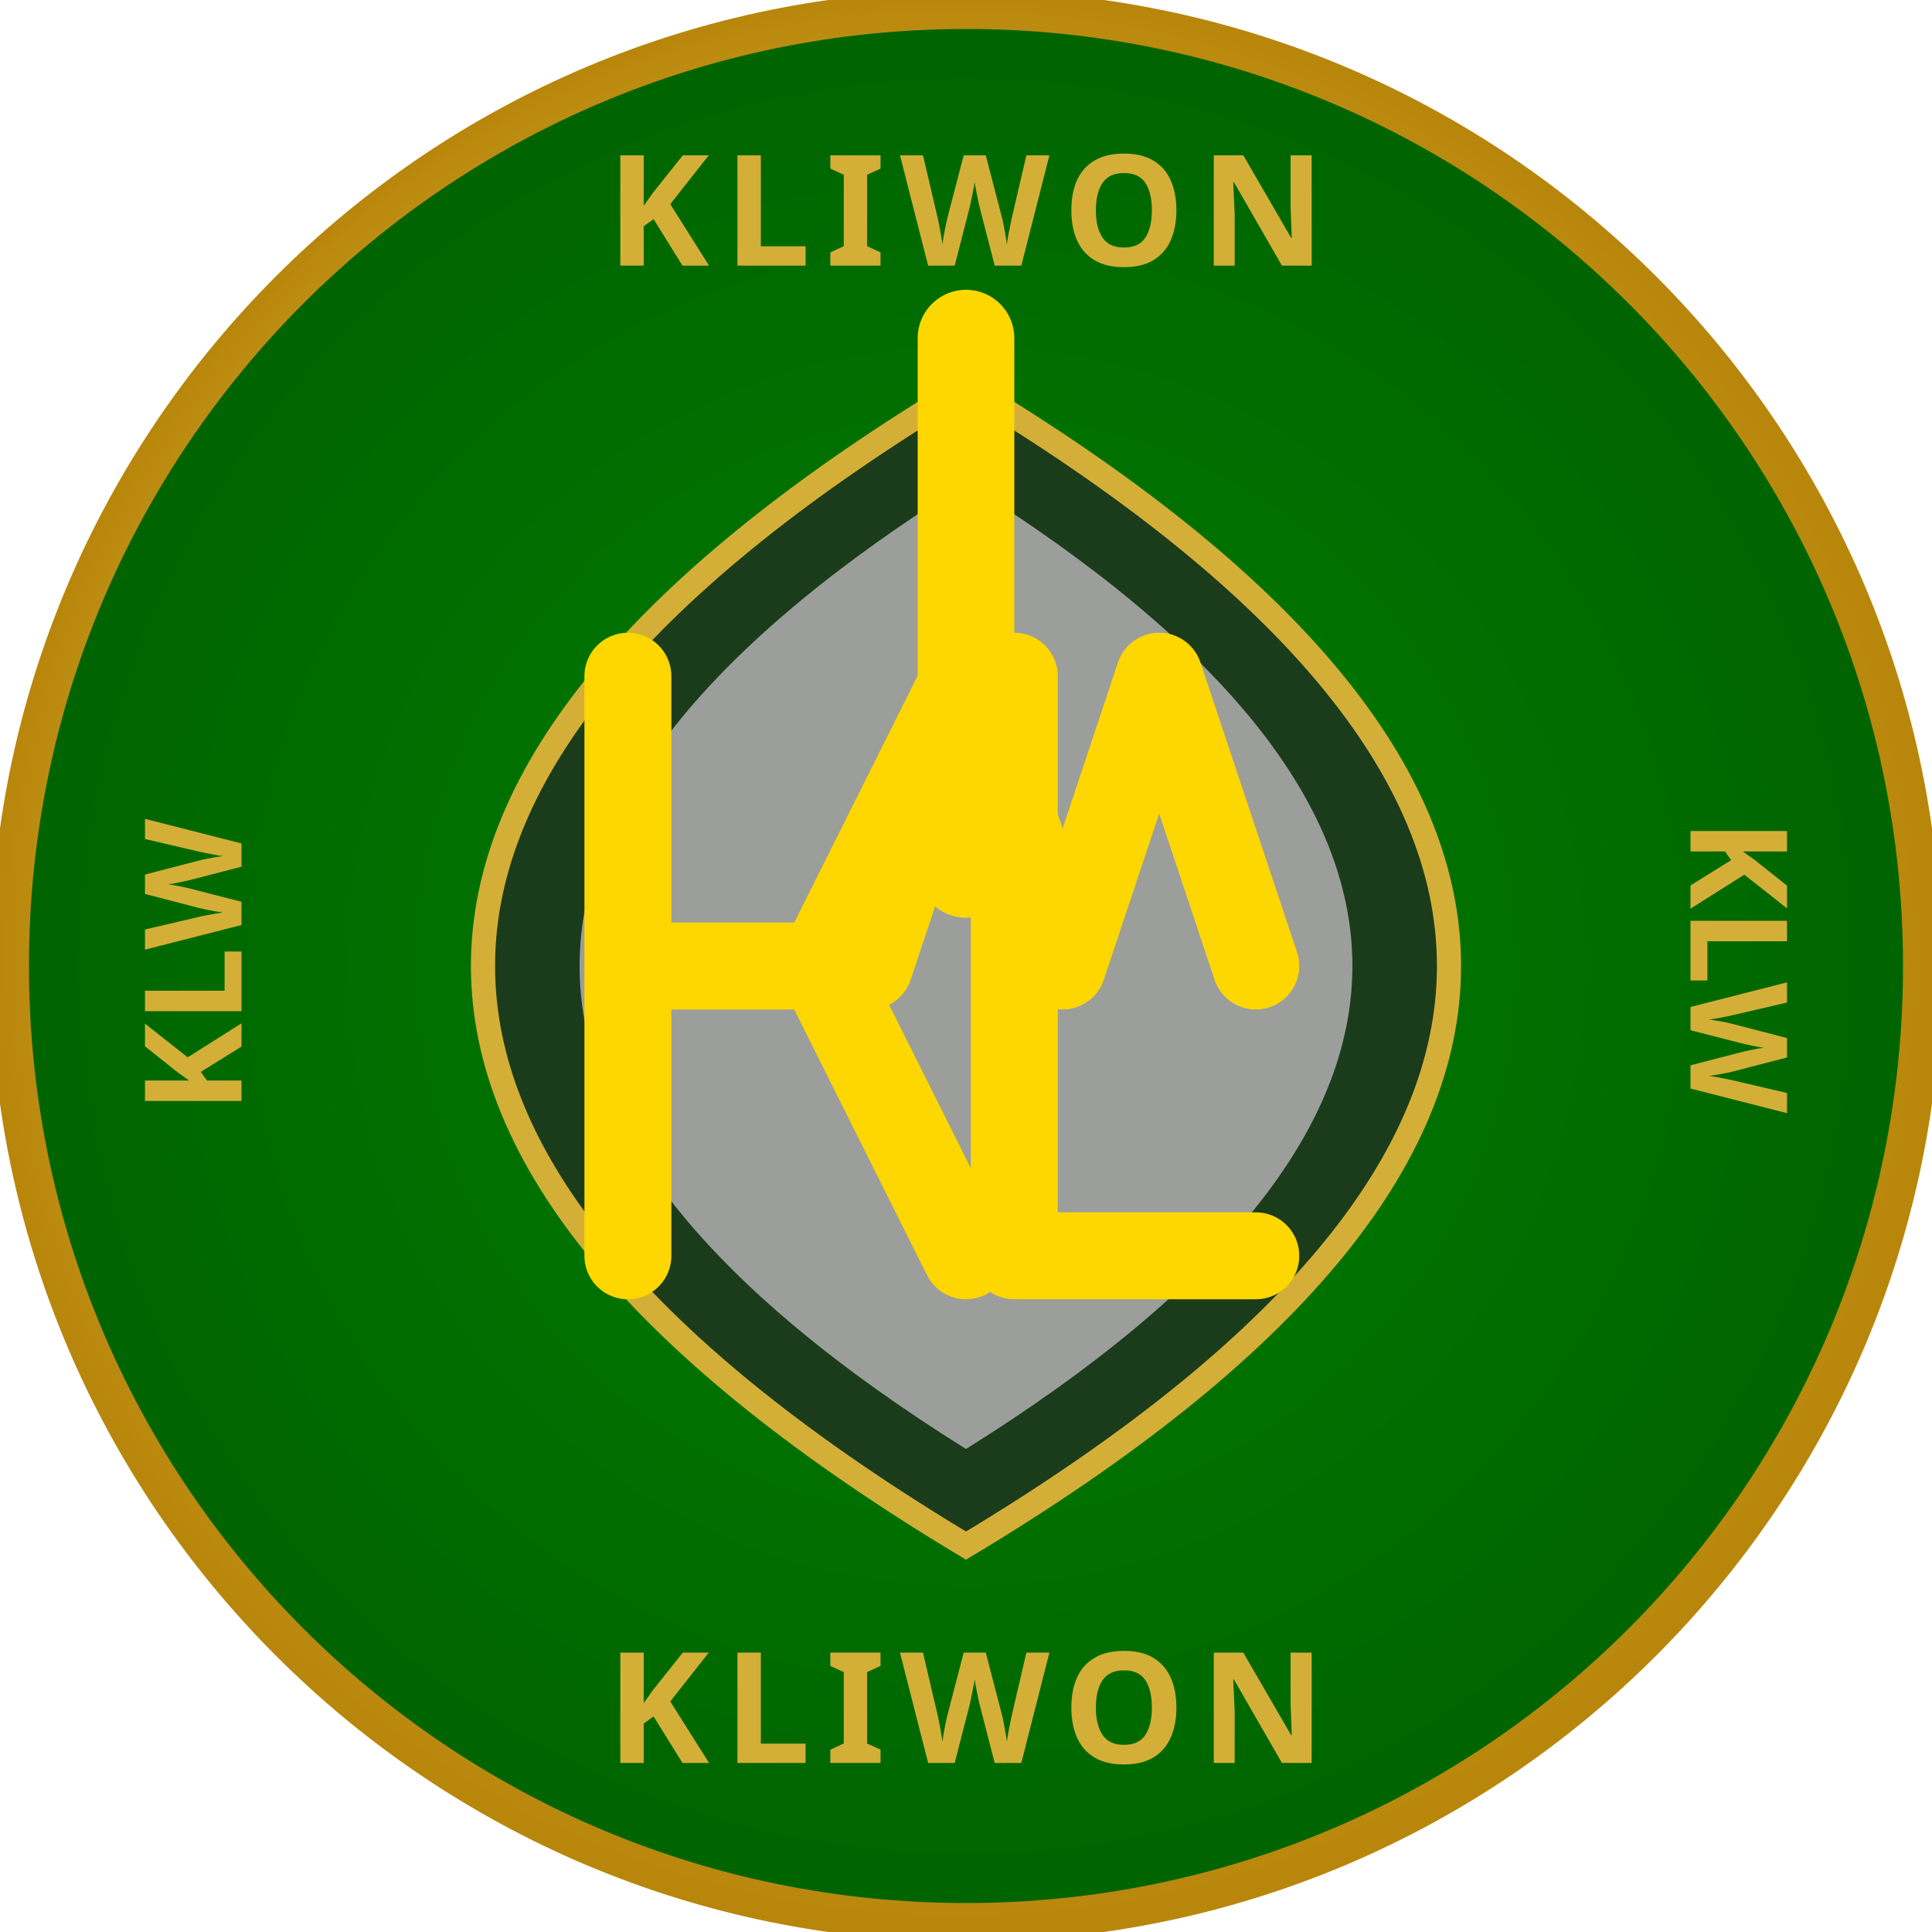
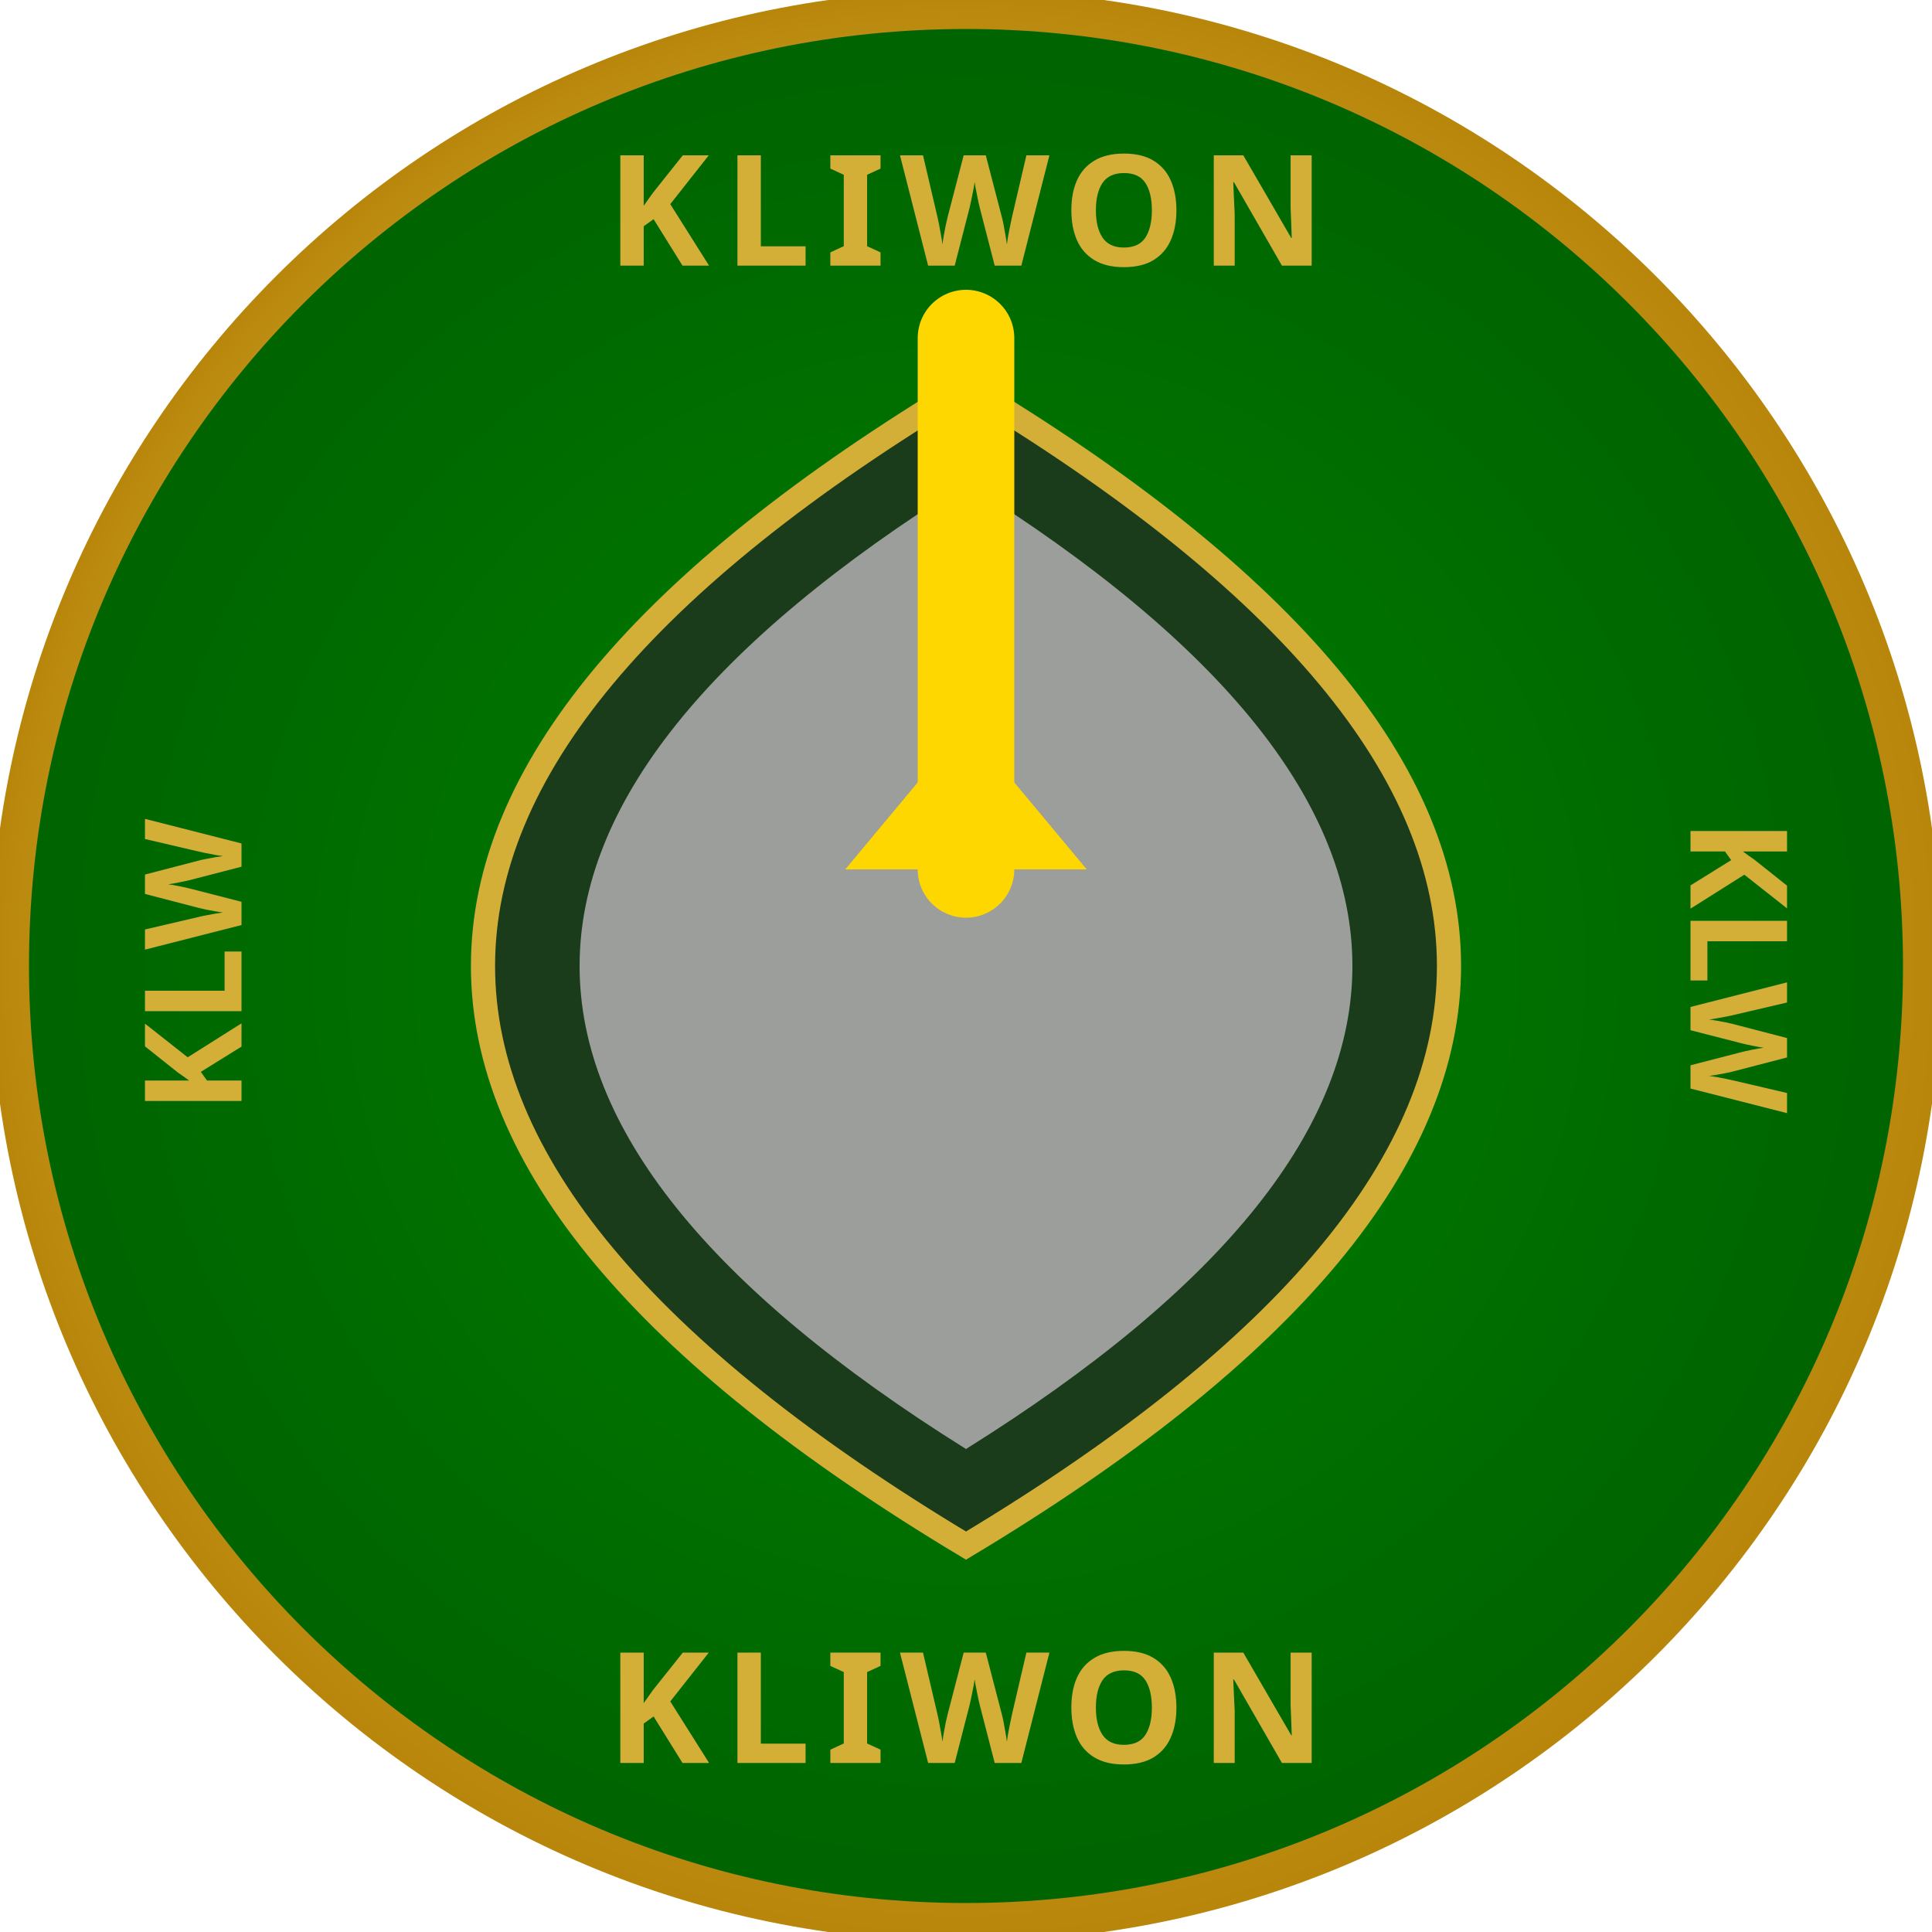
<svg xmlns="http://www.w3.org/2000/svg" width="400" height="400" viewBox="0 0 400 400">
  <defs>
    <radialGradient id="goldGrad" cx="50%" cy="50%" r="50%" fx="30%" fy="30%">
      <stop offset="0%" stop-color="#FFD700" />
      <stop offset="50%" stop-color="#D4AF37" />
      <stop offset="100%" stop-color="#B8860B" />
    </radialGradient>
    <radialGradient id="greenGrad" cx="50%" cy="50%" r="50%">
      <stop offset="0%" stop-color="#008000" />
      <stop offset="100%" stop-color="#006400" />
    </radialGradient>
  </defs>
  <circle cx="200" cy="200" r="195" fill="url(#greenGrad)" />
  <circle cx="200" cy="200" r="198" fill="none" stroke="url(#goldGrad)" stroke-width="8" />
  <g transform="translate(200,200)">
    <path d="M0,-120 Q-100,-60 -100,0 Q-100,60 0,120 Q100,60 100,0 Q100,-60 0,-120 Z" fill="#1a3c1a" stroke="#D4AF37" stroke-width="5" />
    <path d="M0,-100 Q-80,-50 -80,0 Q-80,50 0,100 Q80,50 80,0 Q80,-50 0,-100 Z" fill="#A9A9A9" opacity="0.9" />
-     <g fill="none" stroke="#FFD700" stroke-width="18" stroke-linecap="round" stroke-linejoin="round">
-       <path d="M-70,-60 L-70,60 M-70,0 L-30,0 M-30,0 L0,-60 M-30,0 L0,60" />
-       <path d="M10,-60 L10,60 L60,60" />
-       <path d="M-20,0 L0,-60 L20,0 L40,-60 L60,0" />
-     </g>
    <path d="M0,-130 L0,-20" stroke="#FFD700" stroke-width="20" stroke-linecap="round" />
    <polygon points="0,-50 -25,-20 25,-20" fill="#FFD700" />
  </g>
  <text x="200" y="55" font-family="Arial Black, sans-serif" font-size="32" font-weight="bold" fill="#D4AF37" text-anchor="middle" letter-spacing="3">KLIWON</text>
  <text x="200" y="365" font-family="Arial Black, sans-serif" font-size="32" font-weight="bold" fill="#D4AF37" text-anchor="middle" letter-spacing="3">KLIWON</text>
  <text x="50" y="200" font-family="Arial Black, sans-serif" font-size="28" font-weight="bold" fill="#D4AF37" text-anchor="middle" transform="rotate(-90 50 200)">KLW</text>
  <text x="350" y="200" font-family="Arial Black, sans-serif" font-size="28" font-weight="bold" fill="#D4AF37" text-anchor="middle" transform="rotate(90 350 200)">KLW</text>
</svg>
